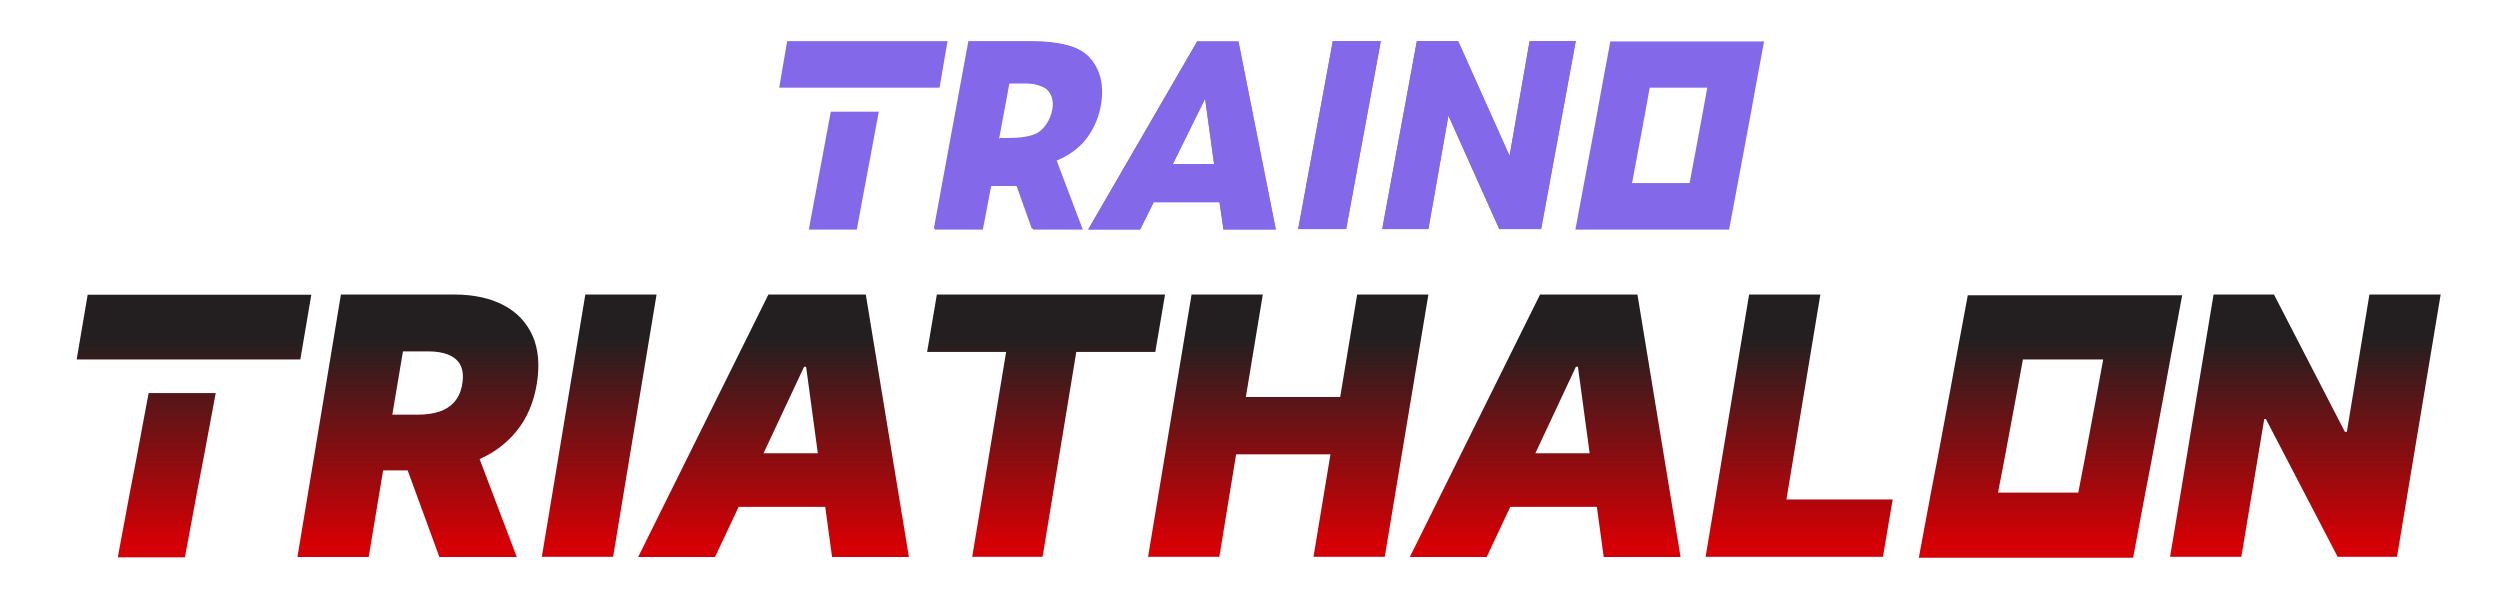
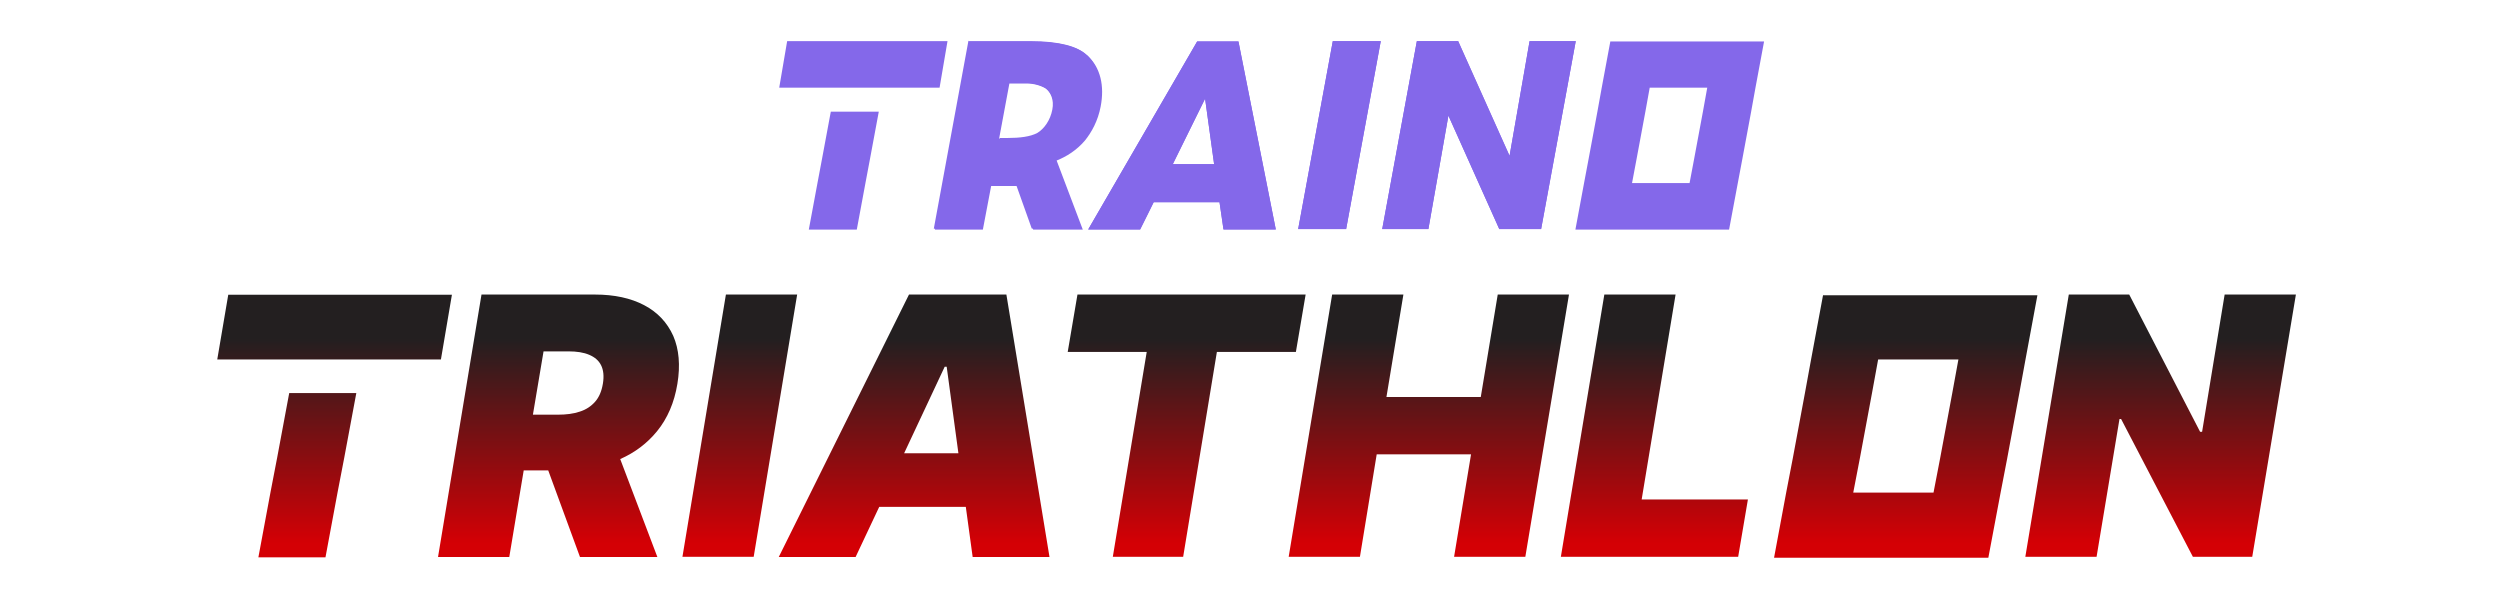
- <svg xmlns="http://www.w3.org/2000/svg" version="1.1" id="Layer_1" x="0px" y="0px" viewBox="0 0 1386 332" style="enable-background:new 0 0 1386 332;" xml:space="preserve">
-   <style type="text/css">
+ <svg xmlns="http://www.w3.org/2000/svg" viewBox="0 0 1386 332" style="enable-background:new 0 0 1386 332;">
+   <defs>
+     <style type="text/css">
	.st0{fill:#8468EA;}
	.st1{fill:url(#SVGID_1_);}
	.st2{fill:url(#SVGID_00000137812330179992275080000002816426617557094332_);}
	.st3{fill:url(#SVGID_00000175311065265006340120000007602190456815198128_);}
	.st4{fill:url(#SVGID_00000053519946013398153550000013454471431135106469_);}
	.st5{fill:url(#SVGID_00000026878841984886332750000012060817298509491112_);}
	.st6{fill:url(#SVGID_00000051356757933087281820000004531402113105718958_);}
	.st7{fill:url(#SVGID_00000047768684239251728100000002667900174922995844_);}
	.st8{fill:url(#SVGID_00000060005059500419614340000006535697341368761500_);}
	.st9{fill:url(#SVGID_00000080908176775263773340000013547583033151894672_);}
	.st10{fill:url(#SVGID_00000126287059607727105430000011184049387649133737_);}
	.st11{fill:url(#SVGID_00000148647117140696560410000008697899089465273998_);}
</style>
+   </defs>
  <g>
    <path class="st0" d="M537.3,22.8h34.1c16.4,0,26,3.1,30.8,7.4c7.4,6.8,9.6,17,7.4,28.4c-1.5,8.1-5,14.2-8.7,18.8   c-4.6,5.5-10.3,9-15.7,11.1l14.4,38.2H572l-17.9-50.2h4.4c6.8,0,12.7-0.7,16.6-2.8c3.7-2.2,7.2-7,8.3-12.9c1.1-5.5-0.9-9.8-3.9-12   c-2.6-1.7-6.8-2.8-10.5-2.8h-9.8l-14.9,80.8h-26.6l19.2-104.2l0,0L537.3,22.8z" />
    <path class="st0" d="M632.1,127.2h-28.8L663.7,23h22.9l20.7,104.2h-29l-2.2-15.1h-36.5L632.1,127.2   C632.1,127.2,632.1,127.2,632.1,127.2z M668.1,54.7l-17.9,36.3h22.9L668.1,54.7C668.1,54.7,668.1,54.7,668.1,54.7z" />
    <path class="st0" d="M738.9,22.8h26.6L746.3,127h-26.6L738.9,22.8C738.9,22.8,738.9,22.8,738.9,22.8z" />
    <path class="st0" d="M892.8,22.8L888,48.6l-2.4,13.3l-4.8,25.8l-2.6,13.8l-4.8,25.8h85.2l4.8-25.6l0,0l2.6-13.8l4.8-25.8l2.4-13.3   L978,23h-85.2V22.8z M944.1,61.9l-4.8,25.8l-2.6,13.8h-31.9l2.6-13.8l4.8-25.8l2.4-13.3h31.9L944.1,61.9L944.1,61.9z" />
    <path class="st0" d="M836.9,86.4l11.1-63.6h25.6L854.4,127h-23.2l-28.2-62.9L791.9,127h-25.6l19.2-104.2h22.9L836.9,86.4   C836.9,86.4,836.9,86.4,836.9,86.4z" />
    <path class="st0" d="M436.4,22.8L432,48.6h88.9l4.4-25.8C525.3,22.8,436.4,22.8,436.4,22.8z M455.8,87.7l-2.6,13.8l-4.8,25.8H475   l4.8-25.8l2.6-13.8l4.8-25.8h-26.6C460.6,61.9,455.8,87.7,455.8,87.7z" />
    <path class="st0" d="M602.4,30.5c-5-4.6-14.6-7.4-30.8-7.4h-34.1l-19.2,104.2h26.6l4.6-24.2h14.6l8.7,24.2h27.5L585.8,89   c5.5-2.2,11.1-5.7,15.7-11.1c3.7-4.6,7.2-10.9,8.7-18.8c2.2-11.4,0-21.6-7.4-28.4l0,0L602.4,30.5z M583.8,61.2   c-1.1,5.7-4.6,10.7-8.3,12.9c-3.9,2.2-9.8,2.8-16.6,2.8h-5l5.7-30.6h9.8c3.7,0,7.6,1.1,10.5,2.8C582.9,51.4,584.9,55.8,583.8,61.2   L583.8,61.2z" />
    <path class="st0" d="M632.1,127.2h-28.8L663.7,23h22.9l20.7,104.2h-29l-2.2-15.1h-36.5C639.7,112.1,632.1,127.2,632.1,127.2z    M668.1,54.7l-17.9,36.3h22.9L668.1,54.7C668.1,54.7,668.1,54.7,668.1,54.7z" />
    <path class="st0" d="M738.9,22.8h26.6L746.3,127h-26.6L738.9,22.8C738.9,22.8,738.9,22.8,738.9,22.8z" />
    <path class="st0" d="M836.9,86.4l11.1-63.6h25.6L854.4,127h-23.2l-28.2-62.9L791.9,127h-25.6l19.2-104.2h22.9L836.9,86.4   C836.9,86.4,836.9,86.4,836.9,86.4z" />
  </g>
  <g>
-     <linearGradient id="SVGID_1_" gradientUnits="userSpaceOnUse" x1="231.663" y1="301.192" x2="231.663" y2="187.861">
+     <linearGradient id="SVGID_1_" gradientUnits="userSpaceOnUse" x1="231.663" y1="301.192" x2="231.663" y2="187.861" gradientTransform="matrix(1, 0, 0, 1, 77.94321, 0)">
      <stop offset="0" style="stop-color:#D40005" />
      <stop offset="1" style="stop-color:#231F20" />
    </linearGradient>
-     <path class="st1" d="M279.2,169.2c-7.4-3.9-16.5-5.9-27.3-5.9H189l-24.1,145.5h39.5l8-48H226l17.6,48h42.9l-20.6-54.3   c8.2-3.6,15-8.8,20.4-15.4c5.8-7.1,9.6-15.9,11.3-26.3c1.7-10.3,0.9-19.2-2.3-26.6C291.9,178.7,286.6,173.1,279.2,169.2z    M223.4,194.8h13.9c4.5,0,8.4,0.6,11.4,1.9c3.1,1.3,5.3,3.2,6.6,5.8c1.3,2.6,1.7,6,1,10.2c-0.7,4.2-2.1,7.5-4.3,10   c-2.2,2.5-5,4.4-8.5,5.5c-3.5,1.2-7.6,1.7-12.2,1.7h-13.8L223.4,194.8z" />
-     <linearGradient id="SVGID_00000092448402822113354540000011739637273804086178_" gradientUnits="userSpaceOnUse" x1="332.218" y1="301.192" x2="332.218" y2="187.861">
+     <path class="st1" d="M 357.143 169.2 C 349.743 165.3 340.643 163.3 329.843 163.3 L 266.943 163.3 L 242.843 308.8 L 282.343 308.8 L 290.343 260.8 L 303.943 260.8 L 321.543 308.8 L 364.443 308.8 L 343.843 254.5 C 352.043 250.9 358.843 245.7 364.243 239.1 C 370.043 232 373.843 223.2 375.543 212.8 C 377.243 202.5 376.443 193.6 373.243 186.2 C 369.843 178.7 364.543 173.1 357.143 169.2 Z M 301.343 194.8 L 315.243 194.8 C 319.743 194.8 323.643 195.4 326.643 196.7 C 329.743 198 331.943 199.9 333.243 202.5 C 334.543 205.1 334.943 208.5 334.243 212.7 C 333.543 216.9 332.143 220.2 329.943 222.7 C 327.743 225.2 324.943 227.1 321.443 228.2 C 317.943 229.4 313.843 229.9 309.243 229.9 L 295.443 229.9 L 301.343 194.8 Z" />
+     <linearGradient id="SVGID_00000092448402822113354540000011739637273804086178_" gradientUnits="userSpaceOnUse" x1="332.218" y1="301.192" x2="332.218" y2="187.861" gradientTransform="matrix(1, 0, 0, 1, 77.94321, 0)">
      <stop offset="0" style="stop-color:#D40005" />
      <stop offset="1" style="stop-color:#231F20" />
    </linearGradient>
-     <polygon style="fill:url(#SVGID_00000092448402822113354540000011739637273804086178_);" points="324.5,163.3 300.4,308.7    339.9,308.7 364,163.3  " />
-     <linearGradient id="SVGID_00000087390330844813259370000012041428715513763473_" gradientUnits="userSpaceOnUse" x1="428.807" y1="301.192" x2="428.807" y2="187.861">
+     <polygon style="fill:url(#SVGID_00000092448402822113354540000011739637273804086178_);" points="402.443 163.3 378.343 308.7 417.843 308.7 441.943 163.3" />
+     <linearGradient id="SVGID_00000087390330844813259370000012041428715513763473_" gradientUnits="userSpaceOnUse" x1="428.807" y1="301.192" x2="428.807" y2="187.861" gradientTransform="matrix(1, 0, 0, 1, 77.94321, 0)">
      <stop offset="0" style="stop-color:#D40005" />
      <stop offset="1" style="stop-color:#231F20" />
    </linearGradient>
-     <path style="fill:url(#SVGID_00000087390330844813259370000012041428715513763473_);" d="M426,163.3l-72.2,145.5h42.6l13.1-27.8h48   l3.8,27.8h42.6l-23.9-145.5H426z M423.3,251.3l22.5-48h1.1l6.5,48H423.3z" />
-     <linearGradient id="SVGID_00000103261677191264539040000018288819788695288969_" gradientUnits="userSpaceOnUse" x1="579.943" y1="301.192" x2="579.943" y2="187.861">
+     <path style="fill:url(#SVGID_00000087390330844813259370000012041428715513763473_);" d="M 503.943 163.3 L 431.743 308.8 L 474.343 308.8 L 487.443 281 L 535.443 281 L 539.243 308.8 L 581.843 308.8 L 557.943 163.3 L 503.943 163.3 Z M 501.243 251.3 L 523.743 203.3 L 524.843 203.3 L 531.343 251.3 L 501.243 251.3 Z" />
+     <linearGradient id="SVGID_00000103261677191264539040000018288819788695288969_" gradientUnits="userSpaceOnUse" x1="579.943" y1="301.192" x2="579.943" y2="187.861" gradientTransform="matrix(1, 0, 0, 1, 77.94321, 0)">
      <stop offset="0" style="stop-color:#D40005" />
      <stop offset="1" style="stop-color:#231F20" />
    </linearGradient>
-     <polygon style="fill:url(#SVGID_00000103261677191264539040000018288819788695288969_);" points="645.9,163.3 519.4,163.3    514,195.1 557.8,195.1 539,308.7 578,308.7 596.7,195.1 640.5,195.1  " />
-     <linearGradient id="SVGID_00000031177986335011051240000017570670972516036744_" gradientUnits="userSpaceOnUse" x1="714.173" y1="301.192" x2="714.173" y2="187.861">
+     <polygon style="fill:url(#SVGID_00000103261677191264539040000018288819788695288969_);" points="723.843 163.3 597.343 163.3 591.943 195.1 635.743 195.1 616.943 308.7 655.943 308.7 674.643 195.1 718.443 195.1" />
+     <linearGradient id="SVGID_00000031177986335011051240000017570670972516036744_" gradientUnits="userSpaceOnUse" x1="714.173" y1="301.192" x2="714.173" y2="187.861" gradientTransform="matrix(1, 0, 0, 1, 77.94321, 0)">
      <stop offset="0" style="stop-color:#D40005" />
      <stop offset="1" style="stop-color:#231F20" />
    </linearGradient>
-     <polygon style="fill:url(#SVGID_00000031177986335011051240000017570670972516036744_);" points="752.4,163.3 743,220.1    690.7,220.1 700.1,163.3 660.6,163.3 636.5,308.7 676,308.7 685.3,251.9 737.6,251.9 728.2,308.7 767.7,308.7 791.9,163.3  " />
-     <linearGradient id="SVGID_00000031202351245552021700000001999828598429544877_" gradientUnits="userSpaceOnUse" x1="856.644" y1="301.192" x2="856.644" y2="187.861">
+     <polygon style="fill:url(#SVGID_00000031177986335011051240000017570670972516036744_);" points="830.343 163.3 820.943 220.1 768.643 220.1 778.043 163.3 738.543 163.3 714.443 308.7 753.943 308.7 763.243 251.9 815.543 251.9 806.143 308.7 845.643 308.7 869.843 163.3" />
+     <linearGradient id="SVGID_00000096737502173151677800000017449812568091548087_" gradientUnits="userSpaceOnUse" x1="997.409" y1="301.192" x2="997.409" y2="187.861" gradientTransform="matrix(1, 0, 0, 1, -80.25835, 0)">
      <stop offset="0" style="stop-color:#D40005" />
      <stop offset="1" style="stop-color:#231F20" />
    </linearGradient>
-     <path style="fill:url(#SVGID_00000031202351245552021700000001999828598429544877_);" d="M853.8,163.3l-72.2,145.5h42.6l13.1-27.8   h48l3.8,27.8h42.6l-23.9-145.5H853.8z M851.2,251.3l22.5-48h1.1l6.5,48H851.2z" />
-     <linearGradient id="SVGID_00000096737502173151677800000017449812568091548087_" gradientUnits="userSpaceOnUse" x1="997.409" y1="301.192" x2="997.409" y2="187.861">
+     <polygon style="fill:url(#SVGID_00000096737502173151677800000017449812568091548087_);" points="928.941 163.3 889.441 163.3 865.341 308.7 963.641 308.7 969.041 276.9 910.141 276.9" />
+     <linearGradient id="SVGID_00000042724853882060474400000011987729936125152136_" gradientUnits="userSpaceOnUse" x1="1278.077" y1="301.192" x2="1278.077" y2="187.861" gradientTransform="matrix(1, 0, 0, 1, -80.25835, 0)">
      <stop offset="0" style="stop-color:#D40005" />
      <stop offset="1" style="stop-color:#231F20" />
    </linearGradient>
-     <polygon style="fill:url(#SVGID_00000096737502173151677800000017449812568091548087_);" points="1009.2,163.3 969.7,163.3    945.6,308.7 1043.9,308.7 1049.3,276.9 990.4,276.9  " />
-     <linearGradient id="SVGID_00000042724853882060474400000011987729936125152136_" gradientUnits="userSpaceOnUse" x1="1278.077" y1="301.192" x2="1278.077" y2="187.861">
+     <polygon style="fill:url(#SVGID_00000042724853882060474400000011987729936125152136_);" points="1233.341 163.3 1220.841 239.4 1219.741 239.4 1180.441 163.3 1146.941 163.3 1122.841 308.7 1162.341 308.7 1175.041 232.3 1175.941 232.3 1215.741 308.7 1248.641 308.7 1272.841 163.3" />
+     <linearGradient id="SVGID_00000104673535679189991310000015138337300764874125_" gradientUnits="userSpaceOnUse" x1="1136.844" y1="301.192" x2="1136.844" y2="187.861" gradientTransform="matrix(1, 0, 0, 1, -80.25835, 0)">
      <stop offset="0" style="stop-color:#D40005" />
      <stop offset="1" style="stop-color:#231F20" />
    </linearGradient>
-     <polygon style="fill:url(#SVGID_00000042724853882060474400000011987729936125152136_);" points="1313.6,163.3 1301.1,239.4    1300,239.4 1260.7,163.3 1227.2,163.3 1203.1,308.7 1242.6,308.7 1255.3,232.3 1256.2,232.3 1296,308.7 1328.9,308.7 1353.1,163.3     " />
-     <linearGradient id="SVGID_00000104673535679189991310000015138337300764874125_" gradientUnits="userSpaceOnUse" x1="1136.844" y1="301.192" x2="1136.844" y2="187.861">
-       <stop offset="0" style="stop-color:#D40005" />
-       <stop offset="1" style="stop-color:#231F20" />
-     </linearGradient>
-     <path style="fill:url(#SVGID_00000104673535679189991310000015138337300764874125_);" d="M1209.8,163.7H1091v-0.3l-6.7,36   l-3.4,18.6l-6.7,36l-3.7,19.2l-6.7,36h118.8l6.7-35.6l3.7-19.2l6.7-36l3.4-18.6L1209.8,163.7z M1162.6,217.9l-6.7,36l-3.7,19.2   h-44.5l3.7-19.2l6.7-36l3.4-18.6h44.5L1162.6,217.9z" />
-     <linearGradient id="SVGID_00000080194550481391849760000003477510436604455868_" gradientUnits="userSpaceOnUse" x1="107.537" y1="301.192" x2="107.537" y2="187.861">
+     <path style="fill:url(#SVGID_00000104673535679189991310000015138337300764874125_);" d="M 1129.541 163.7 L 1010.741 163.7 L 1010.741 163.4 L 1004.041 199.4 L 1000.641 218 L 993.941 254 L 990.241 273.2 L 983.541 309.2 L 1102.341 309.2 L 1109.041 273.6 L 1112.741 254.4 L 1119.441 218.4 L 1122.841 199.8 L 1129.541 163.7 Z M 1082.341 217.9 L 1075.641 253.9 L 1071.941 273.1 L 1027.441 273.1 L 1031.141 253.9 L 1037.841 217.9 L 1041.241 199.3 L 1085.741 199.3 L 1082.341 217.9 Z" />
+     <linearGradient id="SVGID_00000080194550481391849760000003477510436604455868_" gradientUnits="userSpaceOnUse" x1="107.537" y1="301.192" x2="107.537" y2="187.861" gradientTransform="matrix(1, 0, 0, 1, 77.94321, 0)">
      <stop offset="0" style="stop-color:#D40005" />
      <stop offset="0.199" style="stop-color:#B1060A" />
      <stop offset="1" style="stop-color:#231F20" />
    </linearGradient>
-     <polygon style="fill:url(#SVGID_00000080194550481391849760000003477510436604455868_);" points="172.6,163.4 48.6,163.4    42.5,199.3 166.5,199.3  " />
-     <linearGradient id="SVGID_00000110451831963247549980000002227431653050434460_" gradientUnits="userSpaceOnUse" x1="92.454" y1="301.192" x2="92.454" y2="187.861">
+     <polygon style="fill:url(#SVGID_00000080194550481391849760000003477510436604455868_);" points="250.543 163.4 126.543 163.4 120.443 199.3 244.443 199.3" />
+     <linearGradient id="SVGID_00000110451831963247549980000002227431653050434460_" gradientUnits="userSpaceOnUse" x1="92.454" y1="301.192" x2="92.454" y2="187.861" gradientTransform="matrix(1, 0, 0, 1, 77.94321, 0)">
      <stop offset="0" style="stop-color:#D40005" />
      <stop offset="1" style="stop-color:#231F20" />
    </linearGradient>
-     <polygon style="fill:url(#SVGID_00000110451831963247549980000002227431653050434460_);" points="75.7,253.8 72,273 65.3,309    102.5,309 109.2,273 112.9,253.8 119.6,217.9 82.4,217.9  " />
+     <polygon style="fill:url(#SVGID_00000110451831963247549980000002227431653050434460_);" points="153.643 253.8 149.943 273 143.243 309 180.443 309 187.143 273 190.843 253.8 197.543 217.9 160.343 217.9" />
  </g>
</svg>
